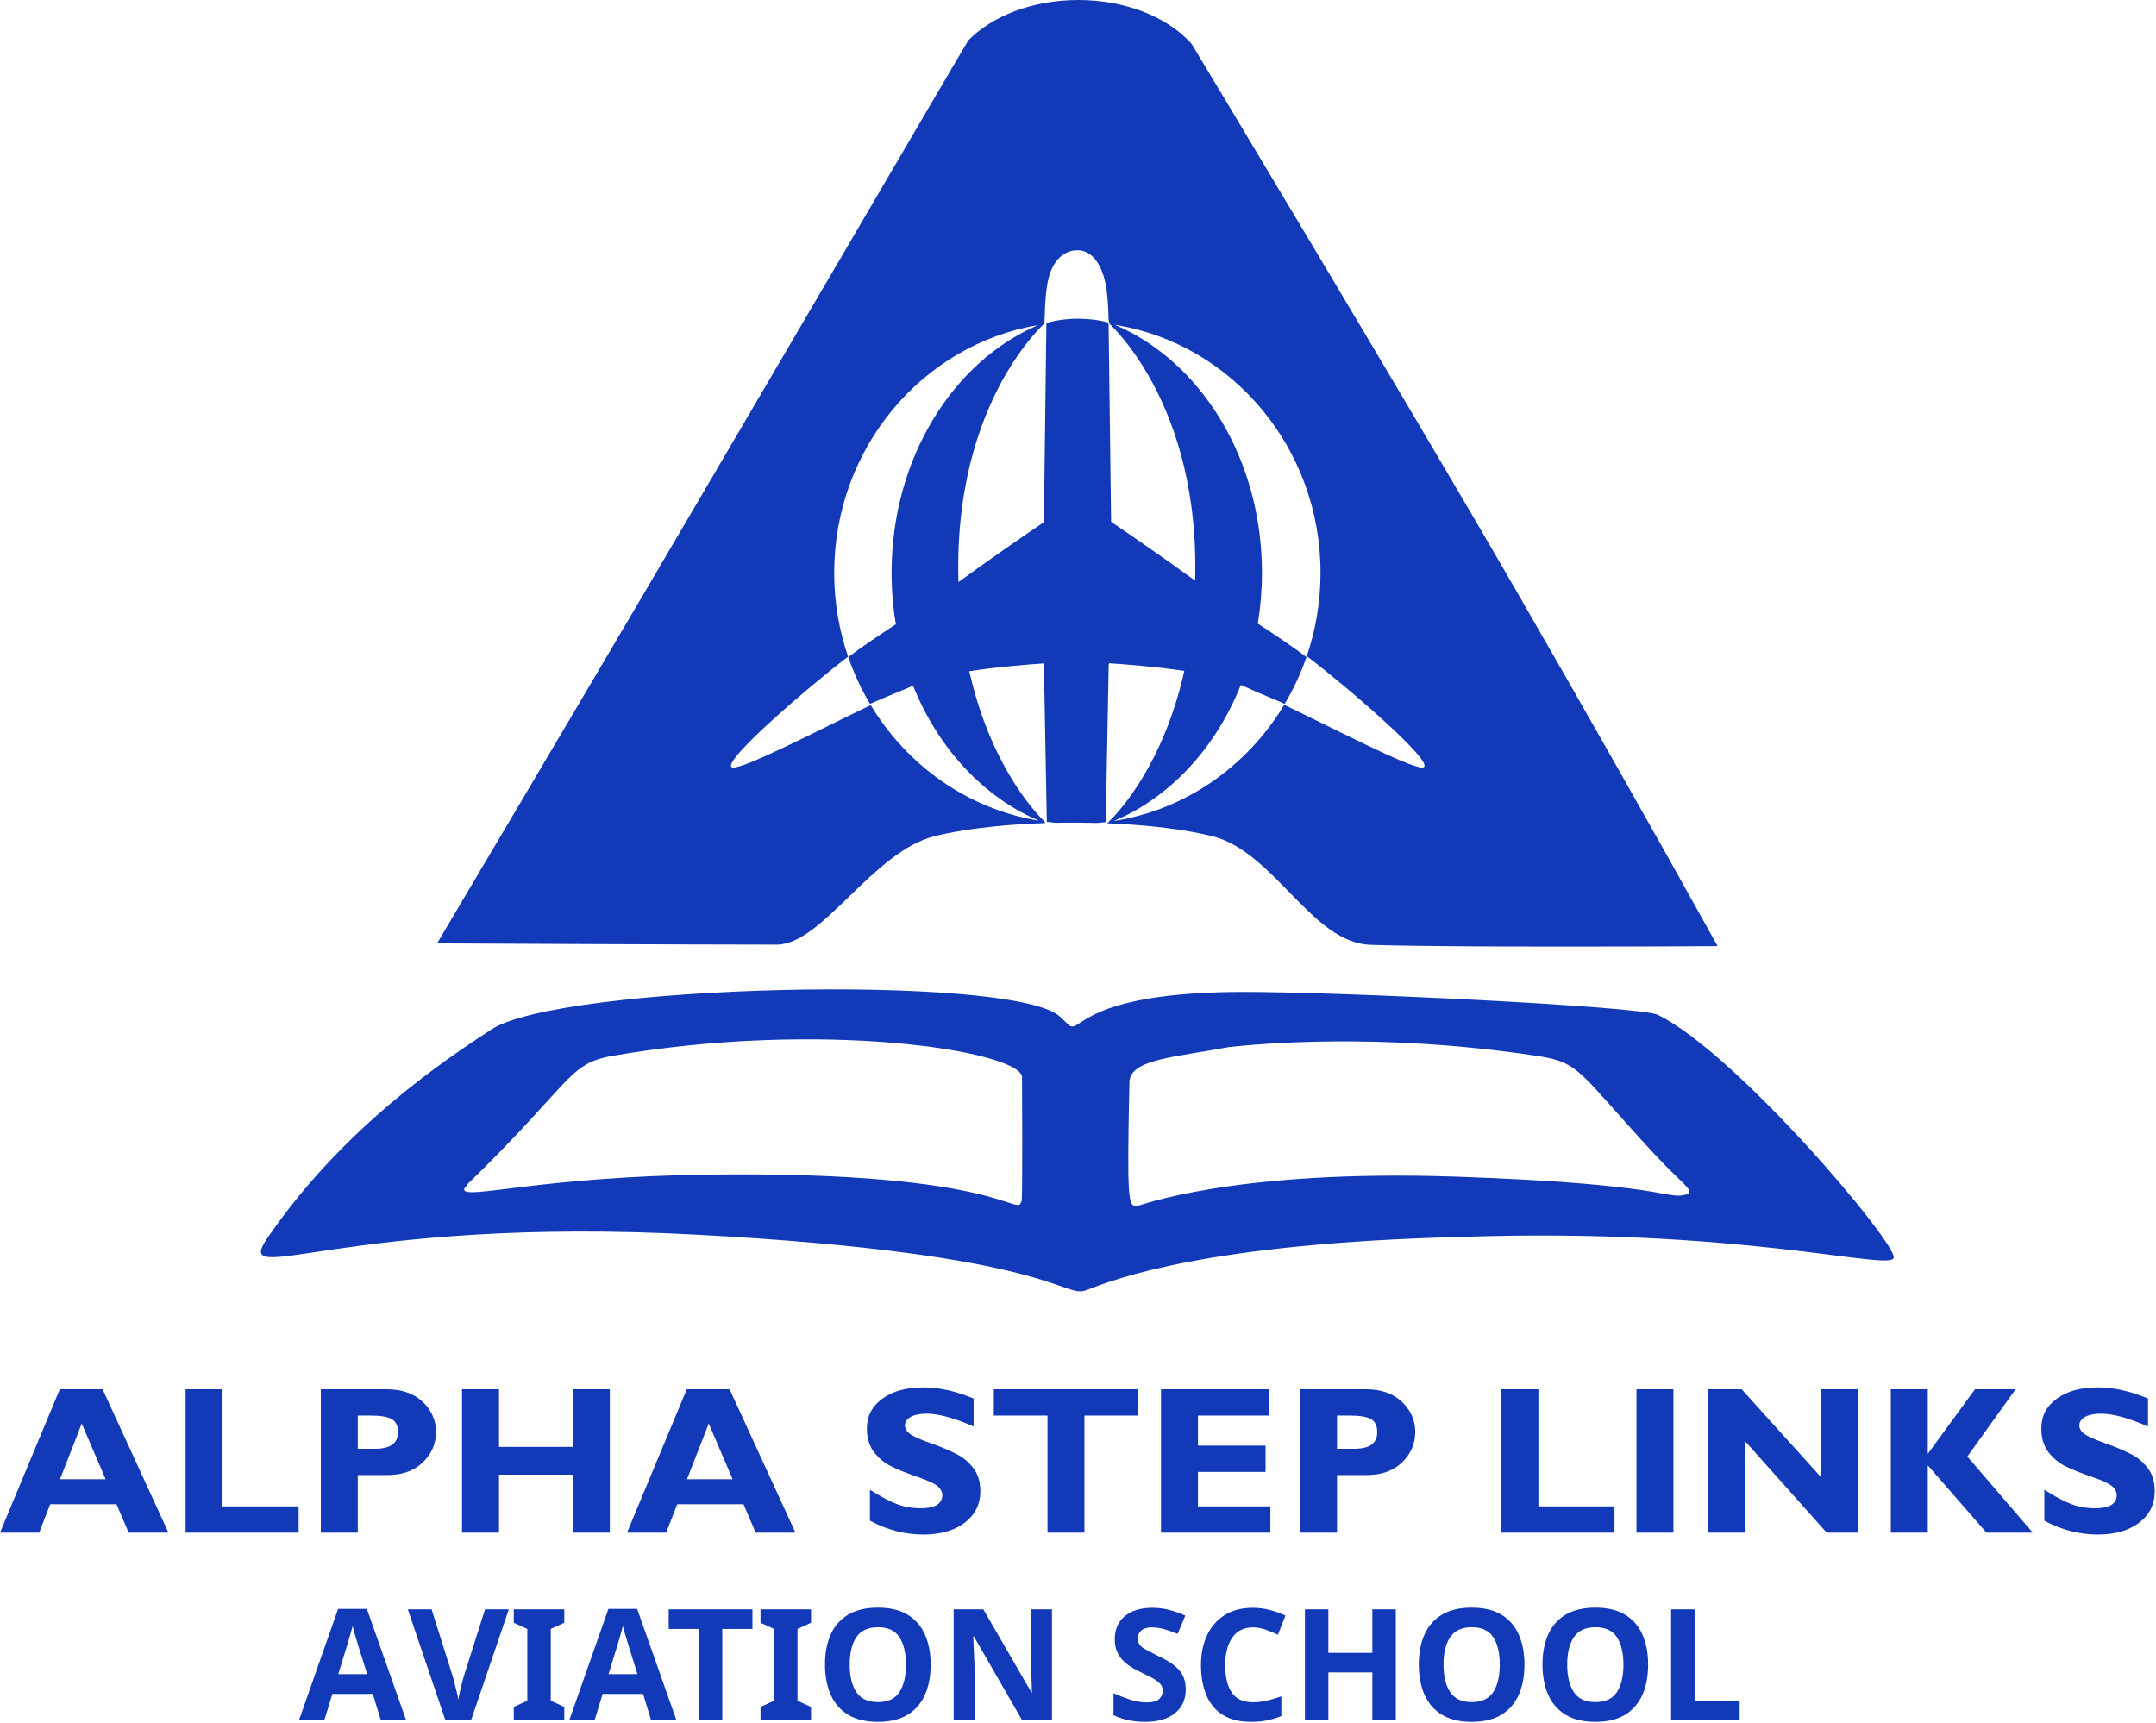
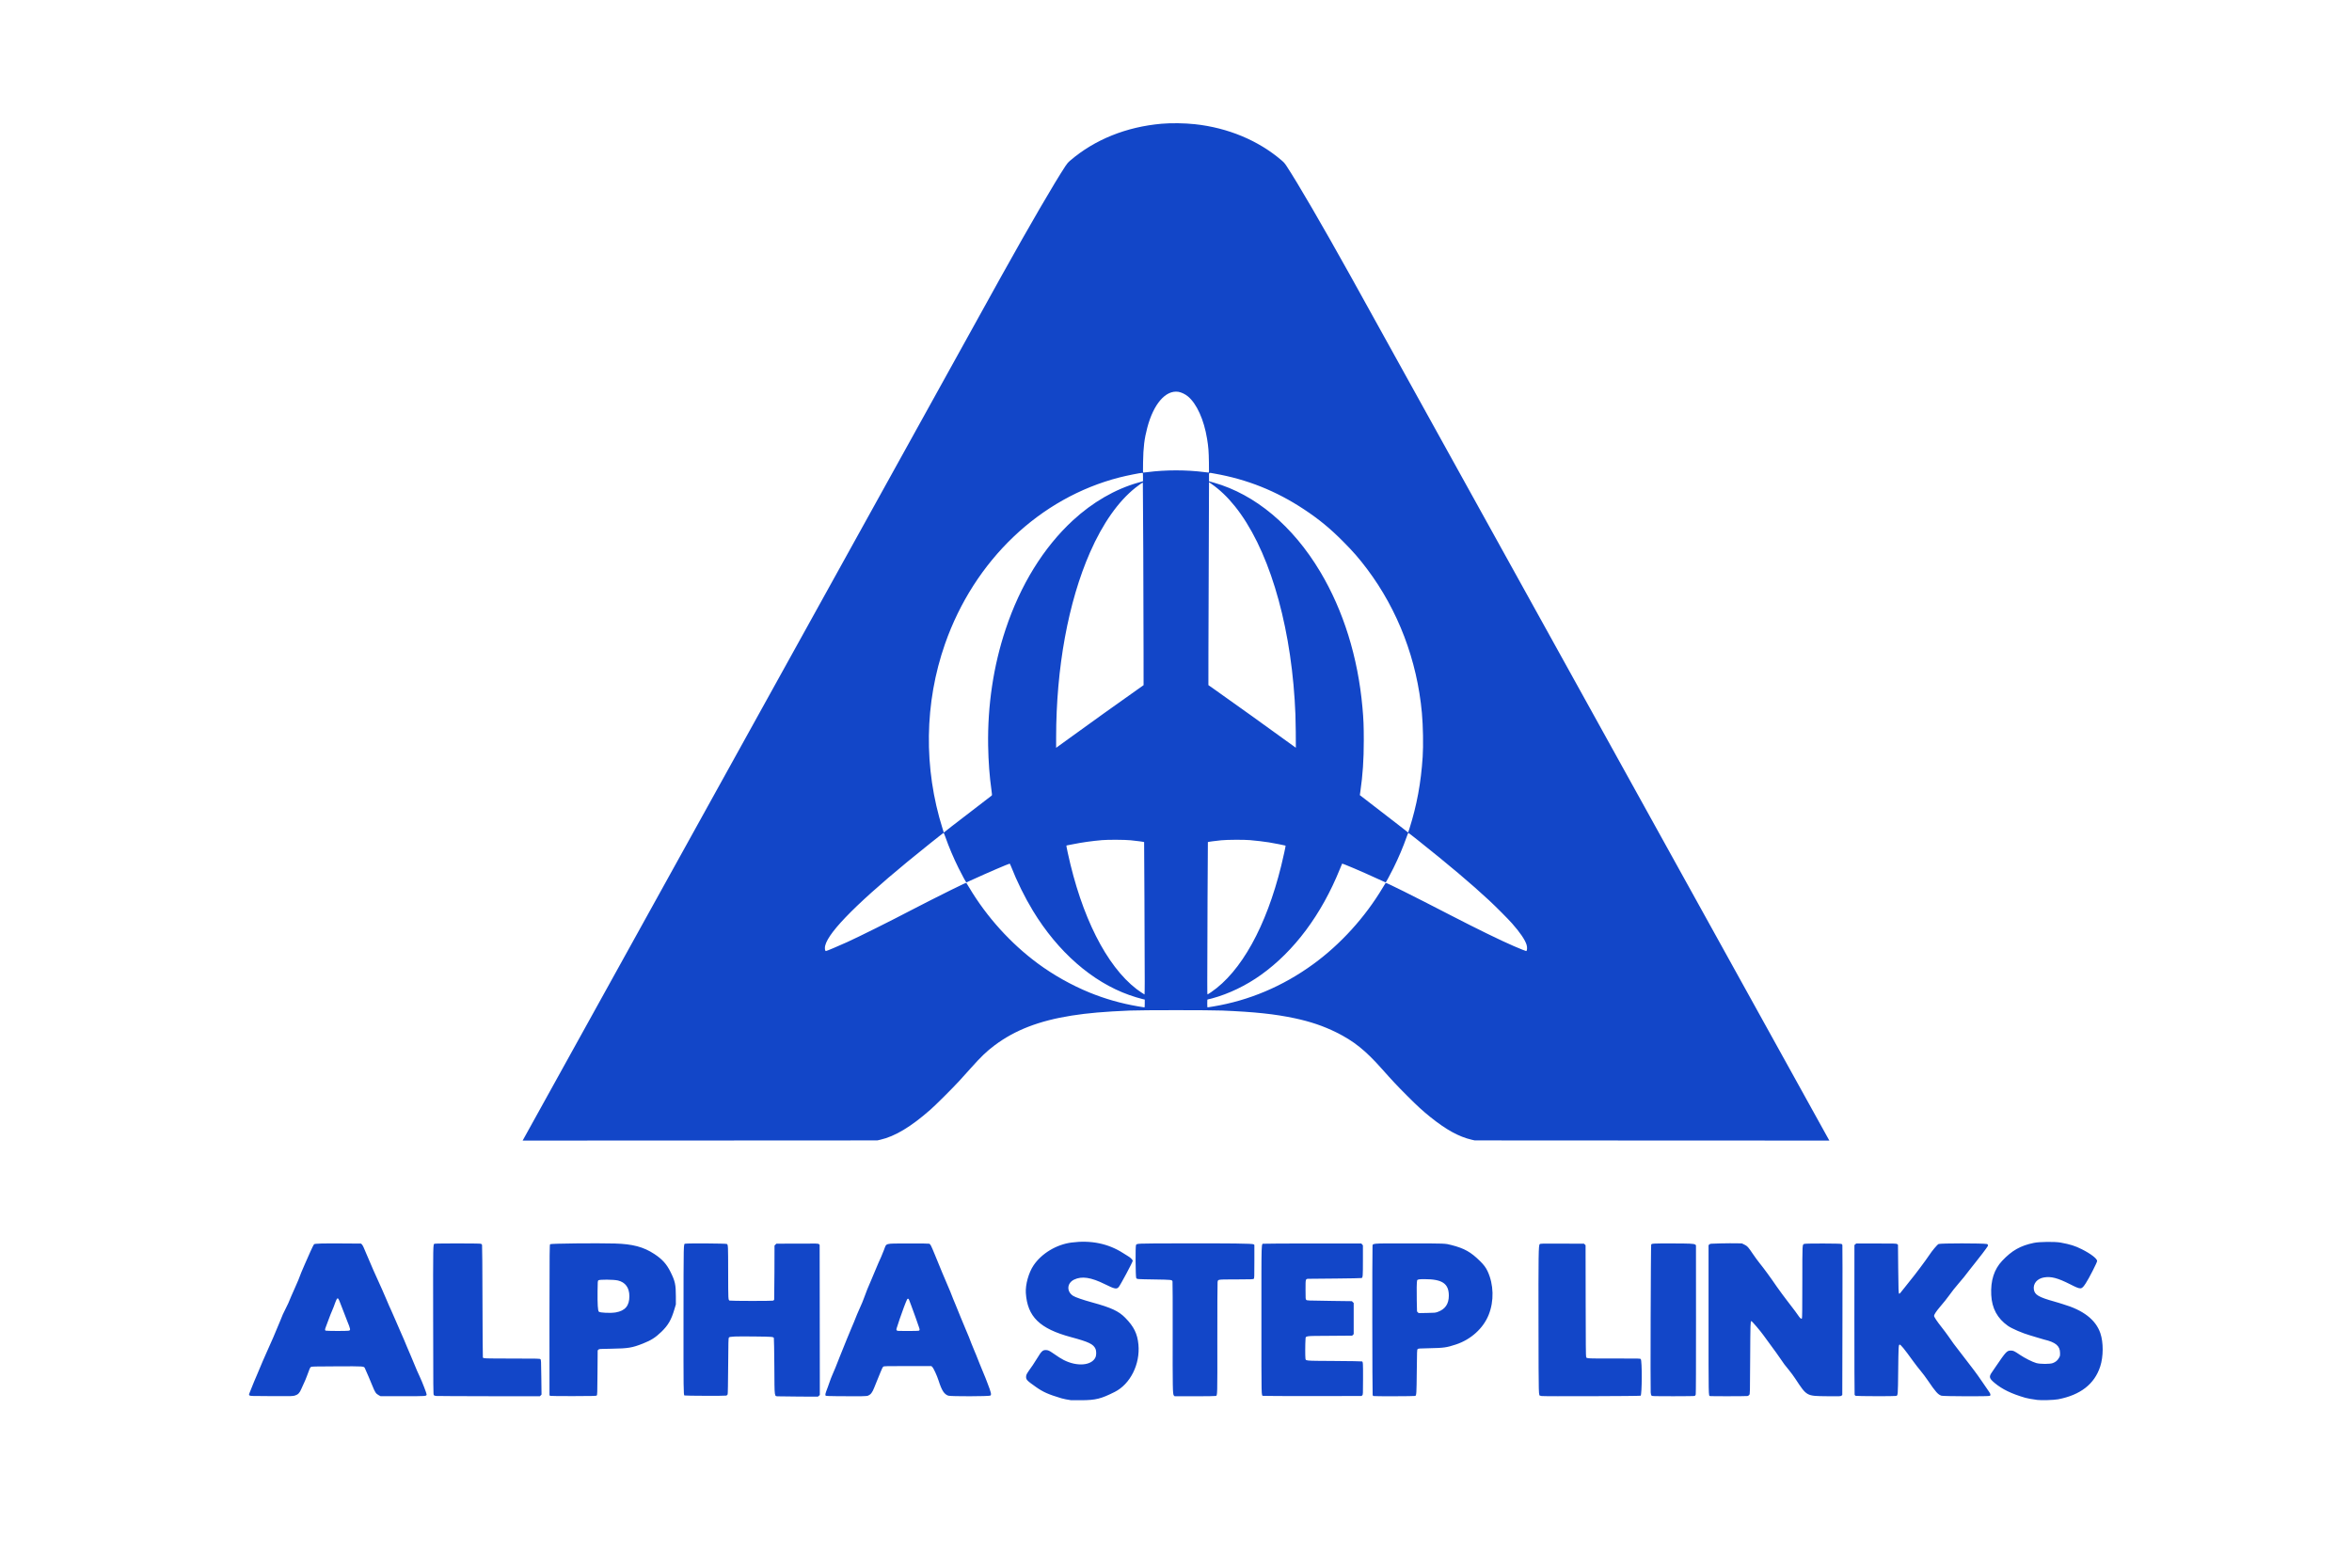
- <svg xmlns="http://www.w3.org/2000/svg" xmlns:ns1="https://www.affinity.studio/" width="100%" height="100%" viewBox="0 0 990 791" version="1.1" xml:space="preserve" style="fill-rule:evenodd;clip-rule:evenodd;stroke-linejoin:round;stroke-miterlimit:2;">
-   <g transform="matrix(1,0,0,1,-6177.451,-5074.243)">
-     <g transform="matrix(1,0,0,1,2763.188,-20.4839)">
-       <g id="ALPHA-STEP-LINKS-GROUP" ns1:id="ALPHA STEP LINKS GROUP" transform="matrix(4.222354,0,0,4.084131,-10869.773,-7490.852)">
-         <g transform="matrix(23.637,0,0,23.637,3382.886,3253.906)">
-           <path d="M0.475,-0.682L0.778,-0L0.595,-0L0.539,-0.135L0.234,-0.135L0.183,-0L0.003,-0L0.278,-0.682L0.475,-0.682ZM0.489,-0.254L0.379,-0.519L0.279,-0.254L0.489,-0.254Z" style="fill:rgb(18,57,184);fill-rule:nonzero;" />
-         </g>
-         <g transform="matrix(23.637,0,0,23.637,3401.341,3253.906)">
-           <path d="M0.596,-0.125L0.596,-0L0.076,-0L0.076,-0.682L0.246,-0.682L0.246,-0.125L0.596,-0.125Z" style="fill:rgb(18,57,184);fill-rule:nonzero;" />
-         </g>
-         <g transform="matrix(23.637,0,0,23.637,3415.883,3253.906)">
-           <path d="M0.083,-0.682L0.387,-0.682C0.456,-0.682 0.511,-0.662 0.552,-0.622C0.592,-0.582 0.613,-0.535 0.613,-0.48C0.613,-0.423 0.593,-0.375 0.552,-0.334C0.512,-0.294 0.458,-0.274 0.388,-0.274L0.253,-0.274L0.253,-0L0.083,-0L0.083,-0.682ZM0.253,-0.557L0.253,-0.399L0.332,-0.399C0.403,-0.399 0.438,-0.425 0.438,-0.478C0.438,-0.508 0.429,-0.528 0.41,-0.54C0.391,-0.551 0.359,-0.557 0.313,-0.557L0.253,-0.557Z" style="fill:rgb(18,57,184);fill-rule:nonzero;" />
-         </g>
-         <g transform="matrix(23.637,0,0,23.637,3431.383,3253.906)">
-           <path d="M0.757,-0.682L0.757,-0L0.587,-0L0.587,-0.276L0.247,-0.276L0.247,-0L0.077,-0L0.077,-0.682L0.247,-0.682L0.247,-0.408L0.587,-0.408L0.587,-0.682L0.757,-0.682Z" style="fill:rgb(18,57,184);fill-rule:nonzero;" />
-         </g>
-         <g transform="matrix(23.637,0,0,23.637,3451.073,3253.906)">
-           <path d="M0.475,-0.682L0.778,-0L0.595,-0L0.539,-0.135L0.234,-0.135L0.183,-0L0.003,-0L0.278,-0.682L0.475,-0.682ZM0.489,-0.254L0.379,-0.519L0.279,-0.254L0.489,-0.254Z" style="fill:rgb(18,57,184);fill-rule:nonzero;" />
-         </g>
-         <g transform="matrix(23.637,0,0,23.637,3476.095,3253.906)">
-           <path d="M0.539,-0.638L0.539,-0.505C0.449,-0.546 0.376,-0.566 0.323,-0.566C0.292,-0.566 0.268,-0.561 0.25,-0.551C0.232,-0.54 0.223,-0.527 0.223,-0.51C0.223,-0.497 0.229,-0.484 0.242,-0.473C0.255,-0.461 0.287,-0.446 0.337,-0.427C0.388,-0.409 0.428,-0.391 0.458,-0.375C0.489,-0.36 0.515,-0.337 0.537,-0.308C0.559,-0.279 0.57,-0.243 0.57,-0.198C0.57,-0.135 0.546,-0.085 0.498,-0.047C0.45,-0.01 0.387,0.009 0.308,0.009C0.223,0.009 0.141,-0.013 0.062,-0.057L0.062,-0.204C0.108,-0.174 0.148,-0.151 0.183,-0.137C0.218,-0.123 0.256,-0.116 0.295,-0.116C0.362,-0.116 0.395,-0.137 0.395,-0.179C0.395,-0.193 0.388,-0.207 0.375,-0.22C0.362,-0.232 0.33,-0.248 0.279,-0.266C0.228,-0.284 0.187,-0.301 0.157,-0.317C0.128,-0.332 0.102,-0.355 0.08,-0.384C0.059,-0.413 0.048,-0.45 0.048,-0.495C0.048,-0.554 0.071,-0.601 0.119,-0.637C0.166,-0.673 0.229,-0.691 0.308,-0.691C0.381,-0.691 0.458,-0.673 0.539,-0.638Z" style="fill:rgb(18,57,184);fill-rule:nonzero;" />
-         </g>
-         <g transform="matrix(23.637,0,0,23.637,3490.372,3253.906)">
-           <path d="M0.692,-0.682L0.692,-0.557L0.445,-0.557L0.445,-0L0.275,-0L0.275,-0.557L0.028,-0.557L0.028,-0.682L0.692,-0.682Z" style="fill:rgb(18,57,184);fill-rule:nonzero;" />
-         </g>
-         <g transform="matrix(23.637,0,0,23.637,3507.373,3253.906)">
-           <path d="M0.581,-0.125L0.581,-0L0.078,-0L0.078,-0.682L0.574,-0.682L0.574,-0.557L0.248,-0.557L0.248,-0.414L0.559,-0.414L0.559,-0.289L0.248,-0.289L0.248,-0.125L0.581,-0.125Z" style="fill:rgb(18,57,184);fill-rule:nonzero;" />
-         </g>
-         <g transform="matrix(23.637,0,0,23.637,3522.377,3253.906)">
-           <path d="M0.083,-0.682L0.387,-0.682C0.456,-0.682 0.511,-0.662 0.552,-0.622C0.592,-0.582 0.613,-0.535 0.613,-0.48C0.613,-0.423 0.593,-0.375 0.552,-0.334C0.512,-0.294 0.458,-0.274 0.388,-0.274L0.253,-0.274L0.253,-0L0.083,-0L0.083,-0.682ZM0.253,-0.557L0.253,-0.399L0.332,-0.399C0.403,-0.399 0.438,-0.425 0.438,-0.478C0.438,-0.508 0.429,-0.528 0.41,-0.54C0.391,-0.551 0.359,-0.557 0.313,-0.557L0.253,-0.557Z" style="fill:rgb(18,57,184);fill-rule:nonzero;" />
-         </g>
-         <g transform="matrix(23.637,0,0,23.637,3544.444,3253.906)">
-           <path d="M0.596,-0.125L0.596,-0L0.076,-0L0.076,-0.682L0.246,-0.682L0.246,-0.125L0.596,-0.125Z" style="fill:rgb(18,57,184);fill-rule:nonzero;" />
-         </g>
-         <g transform="matrix(23.637,0,0,23.637,3558.986,3253.906)">
-           <rect x="0.082" y="-0.682" width="0.17" height="0.682" style="fill:rgb(18,57,184);fill-rule:nonzero;" />
-         </g>
-         <g transform="matrix(23.637,0,0,23.637,3566.858,3253.906)">
-           <path d="M0.767,-0.682L0.767,-0L0.624,-0L0.247,-0.437L0.247,-0L0.077,-0L0.077,-0.682L0.233,-0.682L0.597,-0.265L0.597,-0.682L0.767,-0.682Z" style="fill:rgb(18,57,184);fill-rule:nonzero;" />
-         </g>
-         <g transform="matrix(23.637,0,0,23.637,3586.813,3253.906)">
-           <path d="M0.649,-0.682L0.427,-0.362L0.728,-0L0.515,-0L0.245,-0.32L0.245,-0L0.075,-0L0.075,-0.682L0.245,-0.682L0.245,-0.375L0.462,-0.682L0.649,-0.682Z" style="fill:rgb(18,57,184);fill-rule:nonzero;" />
-         </g>
-         <g transform="matrix(23.637,0,0,23.637,3603.814,3253.906)">
-           <path d="M0.539,-0.638L0.539,-0.505C0.449,-0.546 0.376,-0.566 0.323,-0.566C0.292,-0.566 0.268,-0.561 0.25,-0.551C0.232,-0.54 0.223,-0.527 0.223,-0.51C0.223,-0.497 0.229,-0.484 0.242,-0.473C0.255,-0.461 0.287,-0.446 0.337,-0.427C0.388,-0.409 0.428,-0.391 0.458,-0.375C0.489,-0.36 0.515,-0.337 0.537,-0.308C0.559,-0.279 0.57,-0.243 0.57,-0.198C0.57,-0.135 0.546,-0.085 0.498,-0.047C0.45,-0.01 0.387,0.009 0.308,0.009C0.223,0.009 0.141,-0.013 0.062,-0.057L0.062,-0.204C0.108,-0.174 0.148,-0.151 0.183,-0.137C0.218,-0.123 0.256,-0.116 0.295,-0.116C0.362,-0.116 0.395,-0.137 0.395,-0.179C0.395,-0.193 0.388,-0.207 0.375,-0.22C0.362,-0.232 0.33,-0.248 0.279,-0.266C0.228,-0.284 0.187,-0.301 0.157,-0.317C0.128,-0.332 0.102,-0.355 0.08,-0.384C0.059,-0.413 0.048,-0.45 0.048,-0.495C0.048,-0.554 0.071,-0.601 0.119,-0.637C0.166,-0.673 0.229,-0.691 0.308,-0.691C0.381,-0.691 0.458,-0.673 0.539,-0.638Z" style="fill:rgb(18,57,184);fill-rule:nonzero;" />
-         </g>
-       </g>
-       <g transform="matrix(1,0,0,1,0,100.9331)">
-         <g transform="matrix(1,0,0,1,0,-80.44919)">
-           <g transform="matrix(0.898619,0,0,0.898619,2704.736,-129.0203)">
-             <path d="M1564.693,6092.753C1599.511,6153.09 1633.762,6213.426 1667.259,6273.763C1667.259,6273.763 1614.711,6274.081 1564.693,6273.956L1562.965,6273.952C1533.921,6273.873 1505.947,6273.643 1489.869,6273.11C1459.833,6272.114 1440.75,6225.494 1409.031,6217.587C1395.601,6214.239 1378.173,6212.105 1359.64,6211.182C1358.346,6211.117 1357.046,6211.059 1355.742,6211.006L1355.36,6210.991C1355.553,6210.813 1355.836,6210.547 1356.2,6210.193C1361.507,6205.025 1383.937,6180.931 1394.639,6133.572L1394.74,6133.124C1379.856,6130.896 1363.921,6129.701 1356.316,6129.214L1356.307,6129.66L1356.108,6129.647L1354.608,6210.396C1353.223,6210.562 1351.831,6210.705 1350.432,6210.825C1343.293,6210.625 1336.063,6210.6 1328.9,6210.749C1327.421,6210.612 1325.949,6210.449 1324.486,6210.259L1322.982,6129.299C1314.776,6129.845 1299.241,6131.071 1284.883,6133.272L1284.971,6133.66C1295.616,6180.677 1317.819,6204.739 1323.293,6210.099C1323.629,6210.427 1323.553,6210.893 1323.553,6210.893C1314.859,6211.181 1306.325,6211.728 1298.238,6212.535C1286.675,6213.689 1276.027,6215.373 1267.136,6217.587C1235.474,6225.47 1209.787,6273.006 1186.448,6273.006C1141.592,6273.006 1012.927,6272.367 1012.927,6272.367L1019.791,6260.77C1044.2,6219.537 1068.631,6178.31 1092.984,6137.061C1156.613,6029.285 1283.779,5811.521 1284.373,5810.915C1296.569,5798.474 1317.203,5790.29 1340.584,5790.29C1363.97,5790.29 1384.607,5798.477 1396.802,5810.921C1397.394,5811.526 1397.967,5812.14 1398.518,5812.764C1398.518,5812.764 1509.657,5997.428 1562.965,6089.759L1564.693,6092.753ZM1356.064,5955.794L1357.335,6056.938C1365.887,6062.731 1383.079,6074.501 1400.272,6087.006C1400.319,6085.197 1400.349,6083.366 1400.361,6081.513C1400.653,6035.296 1388.206,6002.627 1376.338,5982.039C1367.853,5967.318 1359.663,5958.774 1356.641,5955.872C1356.586,5955.819 1356.501,5955.583 1356.398,5955.208C1356.293,5954.825 1356.168,5954.297 1356.037,5953.673C1356.037,5953.673 1355.967,5940.514 1354.014,5933.103C1351.67,5924.212 1346.986,5918.163 1340.134,5918.163C1333.33,5918.163 1327.656,5923.161 1325.312,5932.783C1323.231,5941.324 1323.54,5954.02 1323.225,5955.13C1323.186,5955.271 1322.881,5955.937 1322.848,5955.97C1319.845,5958.868 1312.155,5966.944 1304.052,5980.668C1291.951,6001.163 1278.93,6034.255 1279.229,6081.513C1279.243,6083.613 1279.279,6085.684 1279.339,6087.728C1296.675,6075.089 1314.178,6063.097 1322.989,6057.126L1324.268,5955.319C1329.192,5953.931 1334.708,5953.153 1340.532,5953.153C1345.945,5953.153 1351.093,5953.825 1355.746,5955.034L1355.851,5955.13L1355.859,5955.767L1356.064,5955.794ZM1423.477,6140.654C1410.577,6172.809 1387.238,6197.936 1358.681,6209.835C1395.45,6204.131 1426.967,6181.771 1445.78,6150.445C1473.294,6163.676 1508.287,6181.88 1515.873,6182.483L1516.645,6182.857L1516.308,6182.497C1516.52,6182.493 1516.702,6182.469 1516.853,6182.424C1523.617,6180.414 1476.044,6139.671 1457.596,6125.803L1457.32,6125.596C1461.871,6112.266 1464.347,6097.931 1464.347,6083.003C1464.347,6019.292 1419.248,5966.369 1360.235,5956.422C1359.888,5956.363 1359.541,5956.306 1359.193,5956.251C1363.054,5957.884 1366.818,5959.76 1370.473,5961.863C1408.307,5983.626 1434.424,6029.686 1434.424,6082.935C1434.424,6091.656 1433.724,6100.184 1432.386,6108.443L1432.302,6108.956C1440.704,6114.428 1449.382,6120.23 1457.16,6126.063C1454.252,6134.475 1450.517,6142.482 1446.057,6149.981C1441.376,6147.937 1436.9,6146.029 1432.77,6144.331C1429.426,6142.809 1426.34,6141.457 1423.605,6140.335L1423.477,6140.654ZM1163.911,6182.463L1163.541,6182.857L1164.283,6182.497C1170.805,6182.652 1206.451,6164.098 1234.5,6150.599C1253.159,6181.571 1284.247,6203.75 1320.544,6209.682C1292.211,6197.746 1269.053,6172.774 1256.192,6140.849L1256.129,6140.693C1254.732,6141.276 1253.25,6141.913 1251.695,6142.598C1246.451,6144.686 1240.479,6147.208 1234.13,6149.981C1229.669,6142.482 1225.934,6134.475 1223.027,6126.063C1230.639,6120.355 1239.113,6114.675 1247.346,6109.307L1247.302,6109.038C1245.9,6100.593 1245.166,6091.865 1245.166,6082.935C1245.166,6024.708 1276.395,5975.076 1320.025,5956.409C1260.975,5966.325 1215.839,6019.266 1215.839,6083.003C1215.839,6098.023 1218.346,6112.444 1222.951,6125.843C1204.464,6139.75 1156.991,6180.416 1163.748,6182.424C1163.799,6182.439 1163.853,6182.452 1163.911,6182.463Z" style="fill:rgb(18,57,184);" />
-           </g>
-           <g transform="matrix(1.267872,0,0,1.78633,2798.342,-4106.175)">
-             <path d="M1015.113,5457.229C923.112,5458.848 889.747,5468.023 879.211,5470.92C870.812,5473.229 867.85,5461.605 738.407,5456.667C610.108,5451.773 569.602,5471.052 582.604,5457.55C610.356,5428.729 647.937,5411.272 663.701,5403.92C688.544,5392.336 850.019,5389.628 869.167,5400.304C870.45,5401.02 871.595,5401.963 872.851,5402.726C877.197,5405.366 876.762,5394.31 935.843,5394.251C971.34,5394.216 1079.81,5397.928 1086.187,5400.136C1114.755,5410.027 1173.375,5459.344 1171.624,5462.652C1169.839,5466.022 1115.962,5454.755 1015.113,5457.229ZM654.903,5443.81C654.883,5444.327 653.919,5444.479 653.899,5444.996C653.789,5447.833 681.152,5441.706 743.275,5441.195C850.357,5440.314 853.99,5452.621 855.806,5447.952C856.16,5447.043 855.964,5416.065 855.938,5415.97C854.085,5409.385 783.683,5401.346 707.643,5410.68C691.306,5412.686 693.286,5417.349 654.903,5443.81ZM931.032,5408.408C911.502,5411.035 895.033,5411.499 894.845,5417.429C893.874,5447.931 894.534,5448.767 897.016,5449.41C897.493,5449.533 931.351,5439.729 1013.511,5441.747C1089.189,5443.607 1089.033,5447.57 1095.967,5446.418C1100.459,5445.671 1095.753,5444.16 1085.268,5436.158C1057.582,5415.028 1058.393,5412.404 1042.672,5410.715C984.578,5404.473 939.941,5407.754 931.032,5408.408Z" style="fill:rgb(18,57,184);" />
-           </g>
-         </g>
-       </g>
-       <g transform="matrix(0.503592,0,0,0.503592,319.1402,2858.786)">
-         <text x="6418.692px" y="6008.646px" style="font-family:'GillSansMT-Bold', 'Gill Sans MT', sans-serif;font-weight:700;font-size:141.667px;fill:rgb(18,57,184);">A<tspan x="6517.956px 6619.848px 6667.024px 6760.615px 6862.507px " y="6008.646px 6008.646px 6008.646px 6008.646px 6008.646px ">VIATI</tspan>ON SCHOOL</text>
-       </g>
-     </g>
+ <svg xmlns="http://www.w3.org/2000/svg" width="540" height="360" viewBox="0 0 540 360" role="img">
+   <g transform="translate(20 20) scale(1.0)">
+     <path transform="translate(100.000 8.280) scale(0.538987)" fill="#1246C8" fill-rule="evenodd" d="M0.28 432.95C0.45 432.66 45.63 351.06 100.68 251.61C155.74 152.17 202.15 68.33 203.84 65.31C216.13 43.23 226.38 25.62 231.18 18.31C231.94 17.16 232.34 16.71 233.27 15.91C243.71 6.98 257.15 1.57 272.17 0.25C276.28 -0.11 281.95 -0.03 286.38 0.45C300.38 1.97 313.26 7.32 323.13 15.73C324.27 16.7 324.61 17.08 325.41 18.3C330.21 25.6 340.42 43.15 352.79 65.37C354.15 67.81 400.43 151.4 455.64 251.11C510.84 350.83 556.14 432.66 556.31 432.95L556.62 433.48L481.08 433.45L405.54 433.41L404.31 433.13C398.83 431.86 393.44 428.91 386.67 423.47C383.34 420.8 381.11 418.75 376.73 414.36C372.56 410.19 370.45 407.95 365.99 402.92C359.01 395.05 354.06 391.09 346.55 387.36C341.08 384.66 335.57 382.79 328.86 381.36C320.36 379.56 311.89 378.66 297.99 378.08C292.72 377.86 263.87 377.86 258.61 378.08C247.72 378.54 240.71 379.15 233.84 380.23C219.95 382.43 209.65 386.42 200.99 392.93C197.6 395.48 195.31 397.68 191.07 402.42C189.41 404.28 187.13 406.81 186 408.04C183.14 411.16 176.08 418.2 173.7 420.3C165.39 427.62 158.58 431.7 152.31 433.13L151.06 433.41L75.52 433.45L-0.02 433.48L0.28 432.95ZM264.99 375.07L264.99 373.4L264.02 373.18C262.69 372.87 260.24 372.12 258.35 371.45C242.57 365.84 228 353.08 217.34 335.54C213.92 329.91 210.52 323.02 208.05 316.7C207.79 316.03 207.52 315.49 207.46 315.49C207.05 315.49 197.39 319.65 191.82 322.22C190.32 322.92 189.05 323.49 189 323.49C188.86 323.49 187.17 320.38 185.69 317.41C183.54 313.08 181.56 308.41 180.04 304.08C179.71 303.13 179.38 302.36 179.31 302.36C179.15 302.37 168.88 310.58 163.93 314.66C140.52 333.97 128.74 346.27 128.74 351.44C128.74 352.21 128.92 352.73 129.17 352.73C129.47 352.73 134.27 350.71 138.24 348.91C143.38 346.57 157.03 339.77 165.3 335.42C168.67 333.65 179.11 328.35 182.49 326.7C187.85 324.08 188.9 323.59 189 323.7C189.04 323.75 189.6 324.67 190.24 325.73C197.69 338.2 207.83 349.43 219.36 357.97C226.06 362.93 233.78 367.27 241.49 370.42C248.11 373.12 254.93 375.06 262.06 376.28C263.43 376.52 264.65 376.72 264.77 376.72C264.97 376.73 264.99 376.57 264.99 375.07ZM294.06 376.36C309.41 373.83 323.78 367.76 336.75 358.32C348.35 349.89 358.83 338.35 366.36 325.73C366.99 324.67 367.56 323.75 367.61 323.69C367.8 323.48 378.74 328.93 395.54 337.61C406.57 343.31 416.79 348.3 422.17 350.61C424.75 351.73 427.26 352.73 427.44 352.73C427.87 352.73 427.99 351.24 427.65 350.1C427.02 347.99 424.88 344.83 421.42 340.92C419.72 339 414.64 333.9 411.69 331.15C404.04 324.04 394.5 315.98 381.32 305.49C379.2 303.8 377.4 302.41 377.31 302.39C377.21 302.36 376.94 302.96 376.56 304.08C375.1 308.27 373.07 313.06 370.9 317.42C369.4 320.43 367.74 323.49 367.6 323.49C367.55 323.49 365.91 322.75 363.96 321.85C357.65 318.93 349.21 315.34 349.06 315.5C349.03 315.53 348.59 316.59 348.08 317.86C340.26 337.21 328.65 352.77 314.5 362.88C308.06 367.48 300.79 370.97 293.64 372.91C292.73 373.16 291.9 373.36 291.79 373.36C291.64 373.36 291.61 373.64 291.61 375.05C291.61 375.97 291.66 376.73 291.71 376.73C291.77 376.73 292.82 376.57 294.06 376.36ZM264.98 365.64C264.96 351.88 264.76 306.34 264.72 306.3C264.62 306.2 261.1 305.73 258.97 305.53C256.33 305.28 249.4 305.25 246.8 305.47C242.36 305.86 238.28 306.43 234.24 307.25C232.9 307.52 231.76 307.74 231.71 307.74C231.54 307.74 231.6 308.13 232.18 310.81C238.03 337.99 248.64 359.03 261.48 368.92C262.44 369.65 264.76 371.23 264.89 371.23C264.94 371.23 264.98 368.72 264.98 365.64ZM293.27 370.24C306.06 361.53 316.75 342.24 323.11 316.42C324.03 312.69 325.07 307.9 324.98 307.81C324.88 307.72 319.91 306.76 317.84 306.42C315.7 306.08 312.53 305.71 309.8 305.47C307.2 305.25 300.27 305.28 297.63 305.53C295.49 305.73 291.98 306.2 291.88 306.3C291.83 306.35 291.63 351.71 291.62 365.65C291.61 370.69 291.63 371.25 291.81 371.18C291.91 371.14 292.57 370.72 293.27 370.24ZM182.99 299.41C186.96 296.32 191.69 292.68 195.8 289.56C197.87 287.99 199.65 286.61 199.77 286.5C199.98 286.3 199.97 286.18 199.68 284.08C198.87 278.37 198.39 271.95 198.28 265.24C198 248.08 200.53 231.19 205.73 215.62C212.04 196.7 221.87 180.8 234.36 169.26C242.75 161.51 252.35 155.96 262.14 153.17L264.24 152.58L264.24 150.78C264.24 149.1 264.22 148.99 263.99 148.99C263.12 148.99 257.37 150.14 254.25 150.94C220.3 159.63 192.41 186.22 179.93 221.8C171.11 246.94 170.73 274.8 178.87 300.6L179.39 302.25L179.91 301.83C180.19 301.59 181.58 300.5 182.99 299.41ZM377.73 300.6C380.89 290.58 382.65 281.08 383.37 270.05C383.7 265.14 383.55 256.89 383.04 251.24C380.99 228.79 372.89 207.52 359.72 189.99C356.3 185.44 353.68 182.44 349.36 178.11C343.84 172.57 339.13 168.71 332.86 164.56C321 156.71 308.57 151.74 294.72 149.31C292.08 148.84 292.36 148.67 292.36 150.78L292.36 152.58L294.45 153.17C312.06 158.17 328.08 171.6 339.72 191.1C349.62 207.68 355.8 227.52 357.72 248.93C358.18 253.98 358.29 256.8 358.29 262.99C358.29 271.2 357.85 277.71 356.85 284.59C356.72 285.5 356.61 286.27 356.61 286.3C356.61 286.32 359.41 288.48 362.83 291.1C366.25 293.71 370.87 297.29 373.11 299.04C375.34 300.79 377.18 302.22 377.19 302.23C377.2 302.23 377.45 301.5 377.73 300.6ZM233.05 261.93C241.71 255.64 253.47 247.22 262.21 241.06L264.49 239.45L264.48 226.06C264.48 206.2 264.26 153.22 264.18 153.14C264.09 153.06 262.51 154.15 261.05 155.31C253.74 161.1 247.08 170.57 241.71 182.8C232.39 204.01 227.25 232.07 227.24 261.78L227.24 266.14L227.83 265.71C228.16 265.47 230.51 263.77 233.05 261.93ZM329.32 259.46C329.25 253.14 329.16 250.45 328.85 245.74C326.62 210.9 317.19 180.38 303.36 163.19C300.21 159.27 296.91 156.13 293.39 153.69L292.36 152.97L292.36 153.95C292.24 179.73 292.12 215.57 292.11 225.86L292.1 239.43L294.83 241.35C305.04 248.58 316.15 256.54 324.3 262.47C327.05 264.47 329.32 266.11 329.35 266.11C329.37 266.11 329.36 263.12 329.32 259.46ZM266.14 148.69C273.9 147.68 282.67 147.68 290.48 148.68C291.27 148.79 292.02 148.87 292.15 148.87C292.39 148.87 292.39 148.75 292.32 144.46C292.25 139.85 292.11 137.97 291.54 134.5C290.23 126.38 287.13 119.53 283.38 116.42C282.24 115.47 280.56 114.67 279.32 114.47C273.9 113.63 268.71 119.63 266.05 129.81C264.81 134.52 264.37 138.15 264.27 144.46C264.2 148.86 264.2 148.87 264.46 148.87C264.61 148.87 265.36 148.79 266.14 148.69Z" />
+     <path transform="translate(37.050 264.000) scale(0.308171)" fill="#1246C8" fill-rule="evenodd" d="M2.99 118.65C0.39 118.54 0 118.15 0.77 116.44C1.07 115.78 1.82 113.92 2.43 112.3C3.04 110.67 3.82 108.73 4.17 107.98C4.52 107.23 5.43 105.1 6.19 103.25C8.9 96.67 12.75 87.7 13.59 85.99C15.13 82.87 21.59 67.88 23.63 62.69C25.45 58.07 25.72 57.48 27.66 53.64C29.62 49.76 29.55 49.91 31.92 44.17C32.8 42.03 34.15 38.97 34.93 37.36C35.7 35.75 36.71 33.43 37.17 32.2C38.68 28.13 39.93 25.06 41.88 20.67C42.93 18.29 44.82 14.02 46.07 11.2C47.32 8.38 48.56 5.87 48.83 5.62C49.48 5.04 55.01 4.9 71.77 5.02L83.89 5.11L84.64 5.91C85.16 6.46 86.1 8.47 87.63 12.27C89.74 17.51 96.33 32.47 99.52 39.26C100.32 40.97 101.84 44.48 102.9 47.07C103.96 49.66 105.5 53.18 106.33 54.88C107.15 56.59 108.66 60.03 109.69 62.54C110.71 65.04 112.11 68.28 112.8 69.72C113.49 71.17 114.84 74.25 115.8 76.57C116.76 78.89 117.76 81.29 118.02 81.9C118.28 82.51 119.61 85.64 120.98 88.84C122.34 92.05 123.76 95.45 124.14 96.4C124.93 98.43 126.17 101.25 127.57 104.21C129.43 108.16 132.8 116.89 132.72 117.55C132.57 118.84 132.68 118.83 114.9 118.83L98.4 118.83L96.9 118.01C94.94 116.94 94.28 115.94 92.3 111.03C90.88 107.5 88.09 100.98 86.77 98.09C86.02 96.45 86.62 96.49 65.76 96.58C49.1 96.64 47.06 96.69 46.51 97.05C45.88 97.46 45.61 98.08 43.52 103.84C42.93 105.48 41.97 107.76 41.4 108.92C40.82 110.08 39.91 112.09 39.38 113.38C38.12 116.4 36.95 117.62 34.6 118.34C33.04 118.82 32.38 118.83 18.93 118.79C11.21 118.76 4.04 118.7 2.99 118.65ZM74.62 70.04C76.22 69.69 76.15 69.18 73.46 62.57C71.7 58.21 71.29 57.16 69.09 51.29C66.77 45.09 66.53 44.85 65.27 47.49C64.86 48.35 64.52 49.2 64.52 49.38C64.52 49.66 62.7 54.31 62.03 55.75C61.59 56.68 60.98 58.23 59.6 61.95C58.83 63.99 57.94 66.37 57.62 67.23C56.91 69.09 56.88 69.65 57.46 69.98C57.94 70.26 73.37 70.31 74.62 70.04ZM139.71 118.65C139.05 118.57 138.32 118.31 138.08 118.08C137.67 117.67 137.64 114.49 137.58 62.25C137.51 3.4 137.47 5.68 138.7 5.22C139.54 4.9 172.3 4.92 173.14 5.23C173.49 5.37 173.89 5.74 174.01 6.07C174.14 6.42 174.28 23.88 174.33 48.11C174.39 70.91 174.52 89.74 174.62 89.97C174.97 90.73 175.51 90.75 196.33 90.77C216.66 90.8 217.02 90.8 217.51 91.29C217.98 91.77 218.01 92.27 218.16 104.71L218.32 117.64L217.69 118.26L217.07 118.88L178.98 118.84C158.04 118.81 140.36 118.73 139.71 118.65ZM224.87 118.59C224.58 118.47 224.3 118.23 224.25 118.05C224.19 117.87 224.18 92.58 224.23 61.86C224.3 8.62 224.32 5.98 224.75 5.56C225.27 5.04 259.5 4.68 272.9 5.05C286.19 5.42 294.34 7.58 302.4 12.89C308.24 16.73 311.48 20.32 314.4 26.19C317.83 33.08 318.39 35.66 318.4 44.37L318.4 50.43L317.34 54.02C315.02 61.91 312.65 66 307.61 70.87C303.17 75.14 299.94 77.2 293.83 79.61C285.88 82.75 282.89 83.25 270.72 83.44C261.33 83.58 261.28 83.58 260.72 84.14L260.15 84.71L260.02 101.27C259.91 116.74 259.87 117.85 259.45 118.27C259.03 118.68 257.96 118.71 242.2 118.76C232.96 118.78 225.16 118.71 224.87 118.59ZM273.65 56.39C280.67 55.15 283.79 51.41 283.77 44.27C283.75 37.99 280.79 33.93 275.27 32.61C272.09 31.85 261.32 31.77 260.64 32.5C260.18 33.01 260.14 33.47 260.07 40.63C259.96 50.24 260.27 55.11 261.01 55.85C261.88 56.71 269.9 57.05 273.65 56.39ZM394.92 118.92C391.61 118.68 391.94 121 391.77 96.64C391.69 85.23 391.53 75.69 391.41 75.44C391.01 74.56 390.02 74.48 377.52 74.34C362.3 74.16 358.41 74.32 357.88 75.14C357.56 75.62 357.49 78.68 357.37 96.24C357.28 109.27 357.14 117.02 356.98 117.45C356.82 117.88 356.43 118.22 355.93 118.38C355.1 118.66 325.22 118.55 324.78 118.28C324.1 117.86 324.06 114.27 324.1 61.35C324.15 2.55 324.08 5.54 325.41 5.2C327.01 4.8 355.75 4.98 356.39 5.4C357.33 6.02 357.34 6.3 357.37 26.98C357.4 47.15 357.4 47.09 358.45 47.58C359.09 47.88 389.71 47.93 390.71 47.64C391.23 47.48 391.57 47.2 391.65 46.85C391.72 46.55 391.8 37.37 391.84 26.44L391.9 6.57L392.59 5.88L393.28 5.18L408.89 5.11C424.34 5.03 424.5 5.04 425.01 5.55L425.52 6.06L425.59 53.64C425.62 79.81 425.65 104.99 425.65 109.59L425.65 117.95L424.95 118.55L424.25 119.16L410.57 119.11C403.05 119.08 396.01 119 394.92 118.92ZM439.54 118.83C433.36 118.78 430.33 118.66 430.11 118.47C429.46 117.94 429.65 117.14 431.52 112.26C431.81 111.5 432.39 109.87 432.81 108.63C433.49 106.62 434.38 104.31 435.02 102.88C436.43 99.71 438.12 95.6 439.14 92.87C439.51 91.91 440.12 90.34 440.52 89.37C441.38 87.28 443.42 82.22 445.81 76.24C446.77 73.84 448.29 70.18 449.18 68.12C450.08 66.05 450.98 63.92 451.19 63.37C451.4 62.82 451.69 62.08 451.83 61.74C451.97 61.4 452.7 59.6 453.44 57.74C454.19 55.88 455.37 53.18 456.07 51.74C456.76 50.29 457.83 47.71 458.44 45.99C460.03 41.5 461.96 36.69 463.97 32.23C464.93 30.1 466.25 26.95 466.91 25.23C467.57 23.51 468.64 20.98 469.28 19.6C470.89 16.16 471.73 14.21 473.43 9.89C475.55 4.53 473.38 5.11 491.42 5.03C500.93 4.98 506.68 5.05 507.09 5.2C508.1 5.59 508.33 6.03 511.4 13.48C514.44 20.86 515.3 22.95 516.89 26.86C517.89 29.33 519.45 32.99 520.34 34.98C521.24 36.98 522.38 39.68 522.89 40.98C524.5 45.18 525.55 47.79 526.92 50.99C527.65 52.71 529.25 56.65 530.48 59.74C531.71 62.83 533.3 66.66 534.01 68.24C535.23 70.93 538.52 79.07 538.52 79.38C538.52 79.51 539.11 80.93 541.18 85.87C541.52 86.7 541.91 87.6 542.03 87.87C542.37 88.65 543.13 90.57 544.61 94.37C545.36 96.3 546.44 98.95 547.02 100.25C547.6 101.56 548.52 103.81 549.08 105.25C549.64 106.7 550.31 108.44 550.57 109.13C553.3 116.17 553.66 117.74 552.71 118.37C551.75 118.99 523.14 119.05 521.37 118.44C518.28 117.36 516.53 114.64 514.15 107.25C512.86 103.27 510.38 97.91 509.41 97L508.73 96.38L491.18 96.38C475.18 96.38 473.57 96.41 472.99 96.79C472.51 97.11 471.95 98.2 470.82 101.05C469.98 103.15 468.78 106.12 468.14 107.63C467.51 109.14 466.62 111.35 466.15 112.54C464.81 116 463.6 117.57 461.65 118.41C460.51 118.9 455.99 118.99 439.54 118.83ZM499.54 69.98C500.15 69.65 500.15 69.18 499.5 67.34C499.22 66.53 498.11 63.33 497.03 60.24C495.96 57.15 494.46 53.04 493.7 51.11C492.95 49.19 492.25 47.36 492.16 47.05C491.85 46.03 491.1 45.87 490.65 46.73C489.81 48.35 486.97 55.9 485.13 61.37C482.36 69.63 482.5 69.1 482.93 69.72C483.29 70.23 483.45 70.24 491.18 70.24C496.13 70.24 499.24 70.15 499.54 69.98ZM612.65 121.79C610.22 121.46 607.17 120.85 605.65 120.39C595.89 117.45 592.08 115.76 586.72 112C579.87 107.18 579.19 106.46 579.34 104.13C579.44 102.61 579.61 102.31 584.26 95.75C585.06 94.62 586.65 92.14 587.78 90.25C590.69 85.4 591.71 84.44 593.95 84.44C595.54 84.44 596.58 84.87 598.91 86.48C603.54 89.68 605.19 90.73 607.26 91.8C617.34 96.99 628.29 96.05 631.07 89.76C631.73 88.27 631.73 85.1 631.07 83.61C629.49 80.03 626.08 78.39 612.86 74.83C589.44 68.53 580.32 59.63 579.14 41.94C578.73 35.76 581.22 26.82 584.86 21.39C590.82 12.49 601.9 5.8 613.1 4.33C627.62 2.41 640.62 5.09 651.73 12.27C653.06 13.13 654.69 14.15 655.35 14.53C657.1 15.53 658.77 17.22 658.77 17.95C658.76 18.88 649.68 35.86 648.36 37.44C646.8 39.28 645.37 39 638.15 35.42C627.69 30.23 620.87 29.2 615.13 31.94C609.71 34.53 609.33 40.83 614.4 44.07C616.03 45.11 621.76 47.09 628.52 48.94C642.73 52.83 648.29 55.41 653.18 60.38C659.64 66.93 662.28 72.31 663.03 80.42C664.37 95.03 656.92 109.87 645.32 115.67C635.1 120.79 631.29 121.74 620.77 121.83C616.72 121.86 613.06 121.85 612.65 121.79ZM689.42 118.31C688.55 117.44 688.47 113.1 688.54 70.88C688.58 50.6 688.52 33.7 688.41 33.32C688.06 32.06 687.97 32.05 675.02 31.84C661.79 31.63 661.95 31.65 661.39 30.79C660.86 29.98 660.7 7.11 661.22 6.21C661.91 4.99 660.79 5.03 692.65 4.95C731.89 4.85 748.11 5.05 748.86 5.66L749.4 6.09L749.4 18.48C749.4 30.04 749.37 30.9 748.95 31.32C748.54 31.73 747.63 31.77 735.73 31.81C721.3 31.86 722.35 31.69 721.99 33.93C721.87 34.66 721.79 53.71 721.81 76.27C721.85 120.08 721.91 118.15 720.62 118.64C720.25 118.79 713.88 118.88 705 118.88L690 118.88L689.42 118.31ZM755.89 118.57C754.56 118.02 754.65 121.9 754.65 62.11C754.65 0 754.47 5.64 756.46 5.22C756.98 5.11 773.52 5.02 793.23 5.02L829.07 5.02L829.67 5.72L830.27 6.42L830.27 17.74C830.27 29.26 830.19 30.37 829.32 30.78C829.09 30.89 820.52 31.06 810.27 31.15C800.03 31.24 790.94 31.33 790.09 31.34C787.43 31.4 787.52 31.11 787.52 39.45C787.52 46.33 787.54 46.55 788.05 47.01C788.69 47.59 788.06 47.56 807.47 47.83L822.05 48.02L822.72 48.7L823.4 49.37L823.4 60.97L823.4 72.58L822.83 73.15L822.26 73.71L805.4 73.84C785.83 73.98 787.75 73.65 787.48 76.9C787.26 79.58 787.23 88.92 787.43 90.43C787.73 92.59 786.15 92.43 809.01 92.58C820.09 92.64 829.34 92.8 829.58 92.91C830.34 93.28 830.38 94.02 830.36 105.9C830.34 117.53 830.33 117.6 829.8 118.14L829.26 118.68L792.83 118.73C772.79 118.75 756.17 118.68 755.89 118.57ZM838.07 118.71C837.89 118.63 837.64 118.31 837.52 117.99C837.25 117.29 837.15 10.02 837.42 7.52C837.71 4.71 834.91 4.98 864.51 4.98C891.88 4.98 891.51 4.96 896.4 6.24C905.98 8.75 910.62 11.36 917.53 18.15C920.32 20.89 921.94 23.07 923.17 25.73C927.75 35.64 928.06 47.87 923.99 58.11C919.99 68.22 910.74 76.61 899.56 80.29C892.57 82.59 890.53 82.88 879.84 83.08C871.98 83.24 871.51 83.27 871.04 83.74C870.57 84.23 870.55 84.78 870.39 100.5C870.23 116.94 870.15 118.16 869.27 118.63C868.79 118.89 838.7 118.96 838.07 118.71ZM886 56.03C891.59 54.02 894.27 50.08 894.27 43.86C894.26 34.92 889.39 31.61 876.22 31.61C872.05 31.61 870.95 31.79 870.66 32.53C870.34 33.37 870.22 40.32 870.39 47.71L870.58 55.7L871.19 56.3L871.79 56.91L877.97 56.8C883.89 56.7 884.22 56.67 886 56.03ZM963.4 118.7C963.26 118.66 962.85 118.55 962.49 118.47C961.11 118.17 961.18 120.57 961.09 68.32C960.99 12.78 961.09 6.28 962 5.54C962.58 5.07 963.07 5.06 978.8 5.13L995.01 5.2L995.58 5.77L996.15 6.34L996.22 47.74C996.27 80.06 996.35 89.3 996.59 89.8C997.05 90.76 997.9 90.8 1018.45 90.75C1036.52 90.7 1036.77 90.71 1037.26 91.2C1038.32 92.26 1038.22 117.7 1037.16 118.47C1036.72 118.79 964.35 119.02 963.4 118.7ZM1045.31 118.38C1044.97 118.05 1044.79 117.38 1044.67 116.07C1044.39 112.93 1044.73 6.41 1045.03 5.86C1045.47 5.04 1046.25 4.99 1059.77 5C1074.02 5 1076.94 5.14 1077.84 5.87L1078.4 6.32L1078.43 61.52C1078.45 96.03 1078.37 117.03 1078.22 117.54C1078.09 117.99 1077.77 118.47 1077.52 118.6C1077.23 118.76 1071.28 118.85 1061.41 118.85C1046.47 118.85 1045.75 118.83 1045.31 118.38ZM1088.83 118.74C1087.73 118.29 1087.77 120.5 1087.77 61.75L1087.77 6.32L1088.36 5.74C1088.94 5.16 1089.01 5.15 1096.84 4.97C1101.18 4.87 1106.52 4.83 1108.69 4.89L1112.65 4.99L1114.52 5.91C1116.75 7.01 1117.19 7.49 1120.9 12.97C1122.39 15.17 1124.53 18.1 1125.65 19.48C1128.89 23.45 1134.36 30.94 1138.63 37.24C1139.85 39.02 1141.59 41.44 1142.51 42.61C1143.43 43.78 1144.95 45.8 1145.88 47.09C1146.82 48.38 1148.66 50.81 1149.99 52.47C1151.31 54.14 1153.19 56.67 1154.15 58.09C1155.91 60.71 1156.77 61.47 1157.32 60.92C1157.54 60.71 1157.62 53.63 1157.63 33.8C1157.65 4.17 1157.55 5.87 1159.25 5.31C1160.41 4.92 1186.08 4.98 1186.82 5.37C1187.08 5.51 1187.38 5.87 1187.47 6.17C1187.57 6.47 1187.59 31.75 1187.52 62.33L1187.4 117.95L1186.78 118.44C1186.19 118.93 1185.85 118.94 1175.78 118.84C1160.72 118.7 1161.02 118.87 1152.48 105.9C1151.17 103.9 1149.1 101.09 1147.89 99.64C1145.06 96.29 1143.38 94.04 1140.79 90.14C1139.65 88.42 1136.94 84.65 1134.78 81.76C1132.62 78.87 1129.9 75.14 1128.73 73.48C1126.43 70.21 1120.14 62.87 1119.64 62.87C1118.97 62.87 1118.92 64.6 1118.78 90.43C1118.65 117.07 1118.65 117.12 1118.12 117.82C1117.83 118.21 1117.27 118.6 1116.87 118.69C1116.01 118.87 1089.29 118.92 1088.83 118.74ZM1197.34 118.55C1197.03 118.4 1196.7 118.04 1196.59 117.75C1196.49 117.46 1196.41 92.24 1196.42 61.71L1196.45 6.2L1197.12 5.62L1197.8 5.04L1212.76 5.04C1227.11 5.04 1227.74 5.06 1228.31 5.52L1228.9 5.99L1229.06 23.08C1229.23 39.53 1229.32 42.15 1229.75 42.42C1230.09 42.63 1230.61 42.05 1233.9 37.81C1235.66 35.54 1237.63 33.06 1238.28 32.3C1240.95 29.17 1249.82 17.31 1252.08 13.86C1254.28 10.48 1258.1 5.93 1259.14 5.43C1260.48 4.8 1292.08 4.79 1295.19 5.43C1295.87 5.57 1296.14 6.35 1295.76 7.06C1295.2 8.11 1288.99 16.34 1286.88 18.83C1285.71 20.21 1283.55 22.94 1282.09 24.88C1279.07 28.9 1277.14 31.29 1273.9 35.02C1271.33 37.99 1269.46 40.36 1266.87 43.93C1265.06 46.44 1263.6 48.25 1259.92 52.6C1257.45 55.51 1255.77 58.07 1255.77 58.94C1255.77 59.78 1258.08 63.24 1261.53 67.57C1263.01 69.43 1265.23 72.41 1266.48 74.2C1270.37 79.79 1270.58 80.08 1273.52 83.84C1275.1 85.86 1277.92 89.52 1279.77 91.97C1281.63 94.42 1284.29 97.9 1285.68 99.69C1287.07 101.49 1289.87 105.44 1291.92 108.47C1293.96 111.5 1296.11 114.63 1296.7 115.44C1297.89 117.06 1298.09 118.16 1297.29 118.59C1296.43 119.05 1262.91 118.94 1261.33 118.47C1258.78 117.71 1256.92 115.63 1251.14 107.09C1249.63 104.85 1247.24 101.66 1245.82 99.99C1244.41 98.33 1241.82 94.99 1240.09 92.59C1233.4 83.32 1230.86 80.23 1230.08 80.38C1229.34 80.52 1229.25 82.21 1229.06 99.71C1228.86 118.38 1228.87 118.25 1227.52 118.63C1226.45 118.93 1197.97 118.85 1197.34 118.55ZM1332.65 121.61C1328.33 121.02 1325.45 120.5 1323.65 119.98C1313.5 117.03 1306.54 113.67 1300.92 108.98C1296.89 105.63 1296.54 104.38 1298.75 101.18C1299.49 100.1 1300.98 97.92 1302.05 96.34C1309.19 85.82 1310.11 84.83 1312.83 84.83C1314.89 84.83 1315.38 85.06 1319.75 88.01C1323.39 90.46 1329.01 93.29 1331.9 94.12C1334.84 94.97 1342.18 94.98 1344.31 94.13C1346.39 93.3 1347.6 92.32 1348.68 90.54C1349.63 88.99 1349.65 88.91 1349.64 86.58C1349.62 81.37 1346.38 78.65 1337.75 76.61C1337.11 76.46 1334.81 75.78 1332.62 75.1C1330.44 74.43 1327.97 73.68 1327.15 73.45C1321.84 71.96 1313.71 68.45 1310.81 66.41C1302.93 60.84 1298.89 53.38 1298.38 43.43C1297.83 32.7 1300.51 24.31 1306.52 17.94C1313.79 10.23 1320.15 6.64 1330.15 4.58C1334.43 3.7 1345.85 3.58 1350.15 4.37C1357.29 5.69 1360.8 6.79 1365.83 9.31C1372.42 12.61 1377.27 16.32 1377.27 18.08C1377.27 19.15 1371.07 31.29 1368.77 34.72C1365.51 39.59 1365.45 39.6 1356.91 35.3C1347.83 30.73 1343.01 29.47 1337.77 30.32C1332.7 31.13 1329.51 34.82 1330.11 39.18C1330.67 43.25 1333.7 45.05 1345.51 48.33C1347.09 48.76 1348.61 49.21 1348.89 49.33C1349.17 49.44 1350.41 49.83 1351.65 50.2C1366.99 54.69 1376.25 61.86 1379.67 71.88C1382.02 78.79 1381.97 89.34 1379.55 96.74C1375.28 109.82 1364.82 117.95 1348.15 121.14C1345.13 121.71 1335.57 122.01 1332.65 121.61Z" />
  </g>
</svg>
